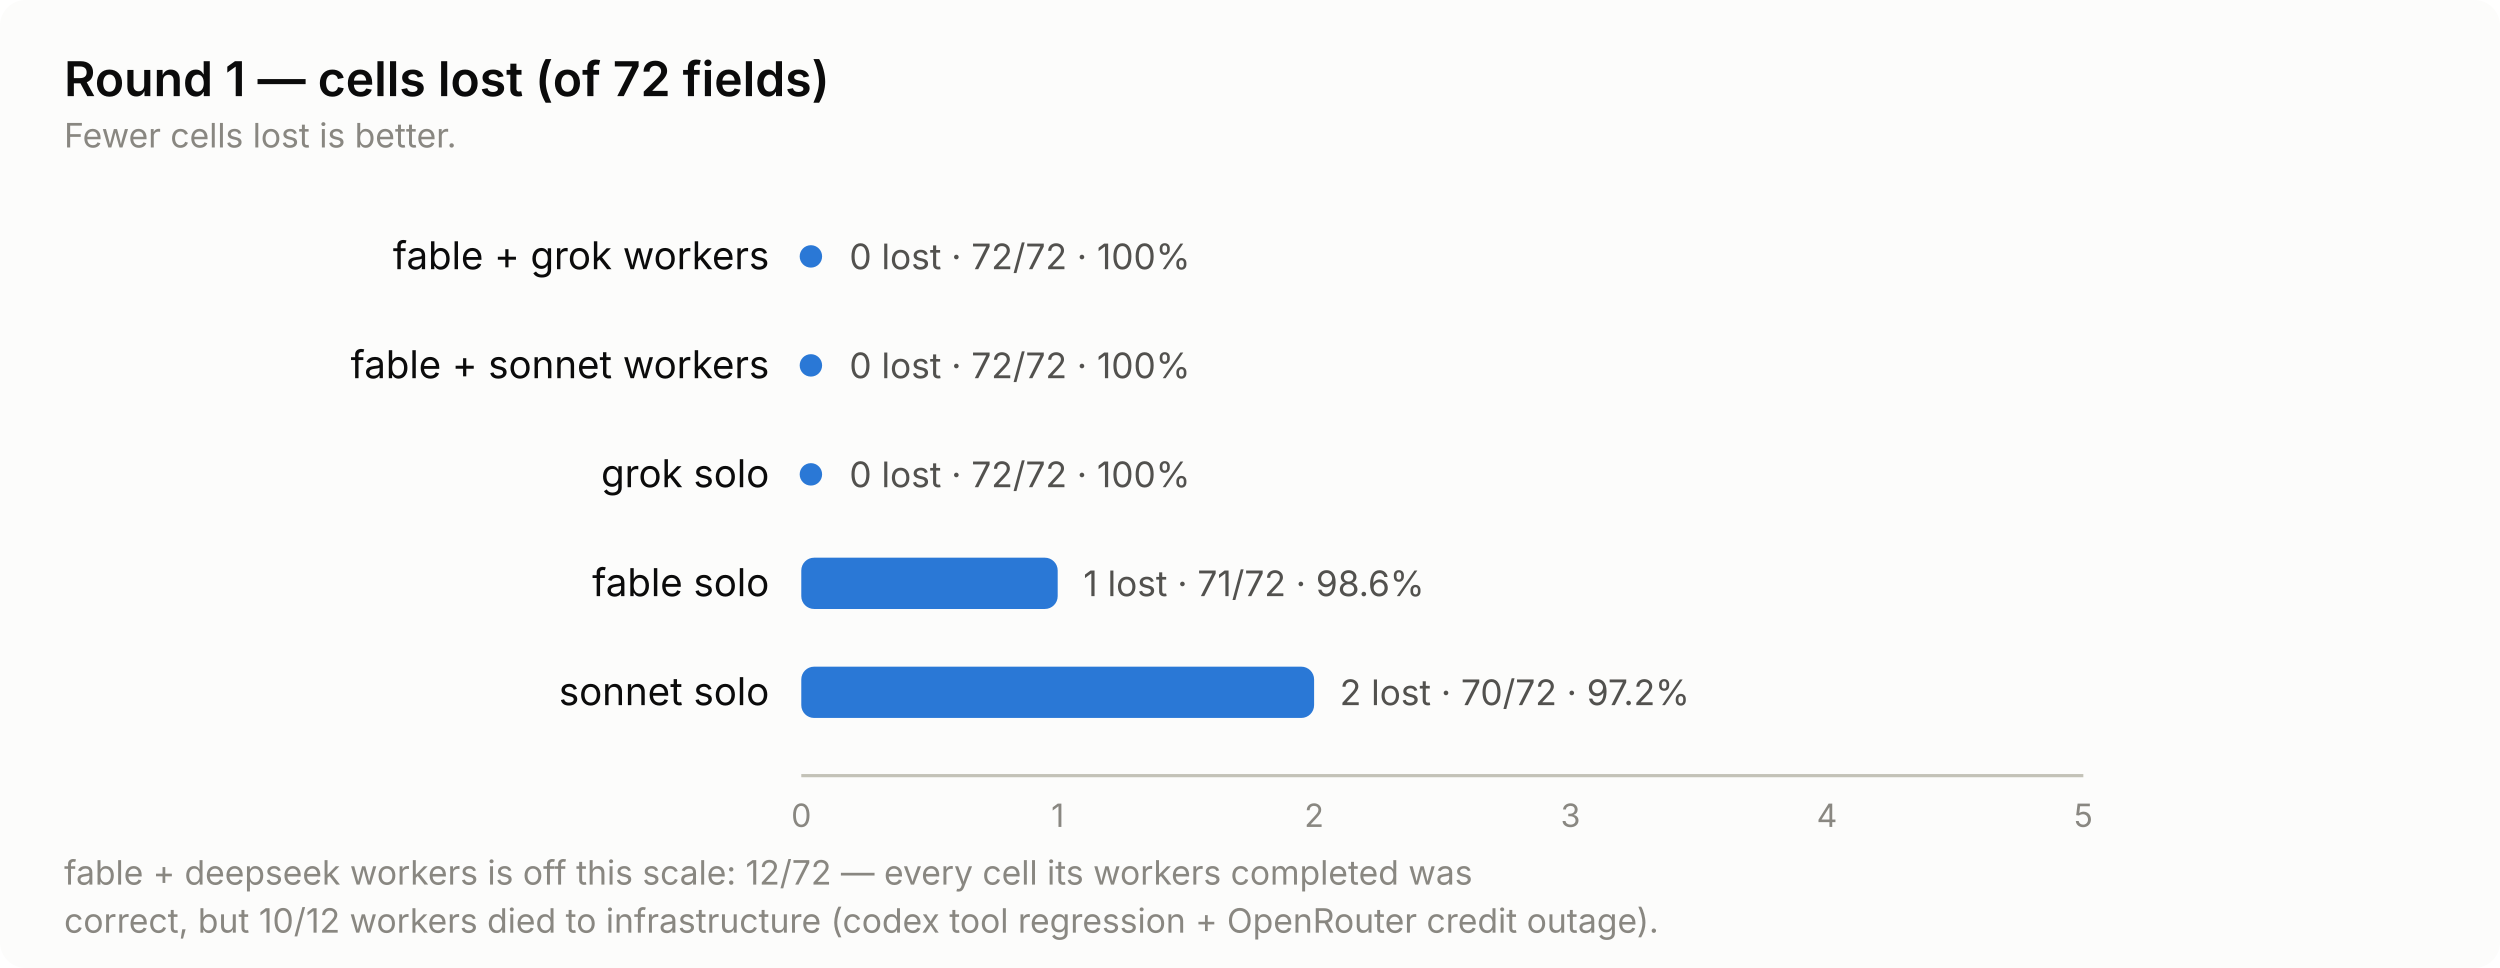
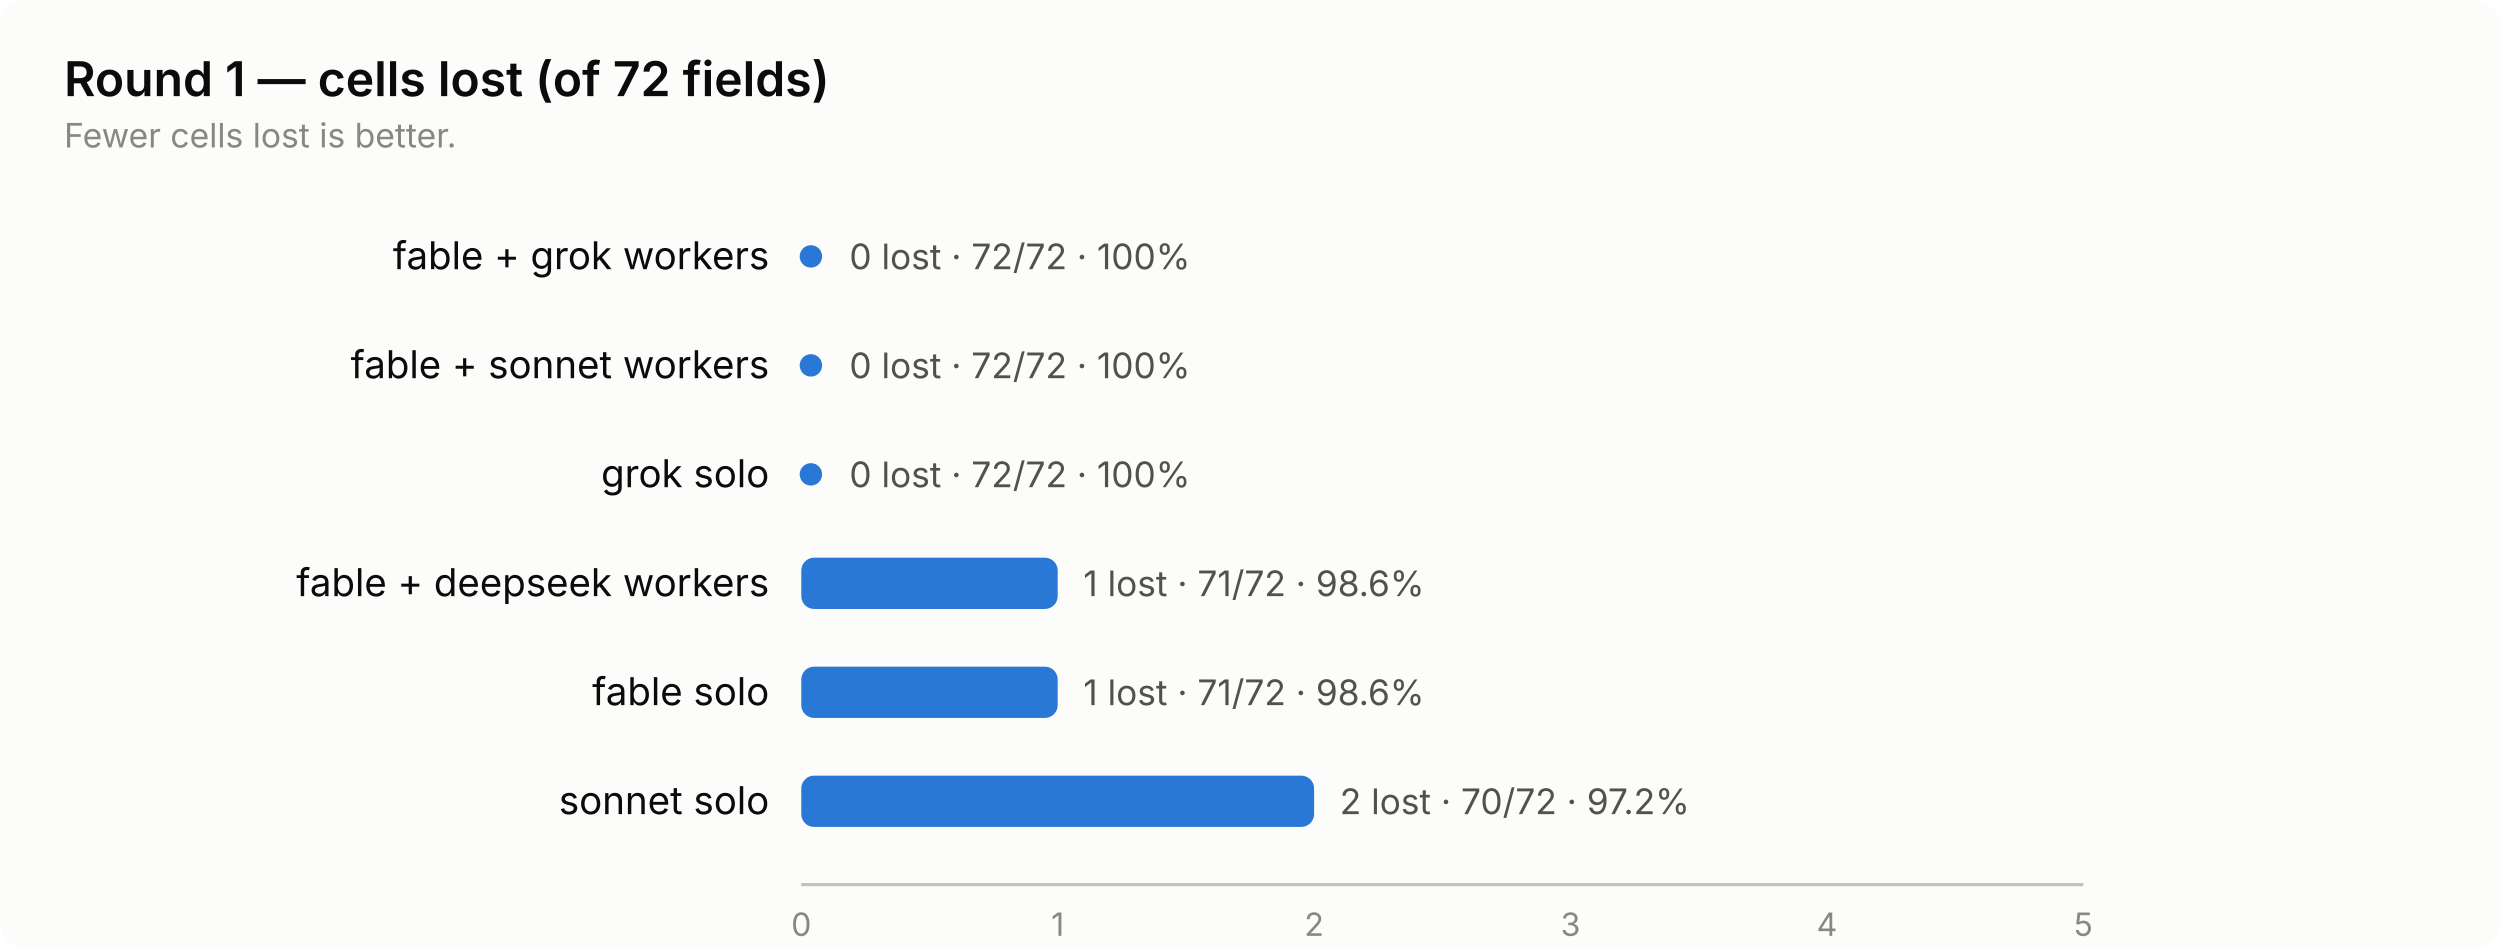
- <svg xmlns="http://www.w3.org/2000/svg" viewBox="0 0 780 302" width="780" height="302" role="img" aria-label="Round 1 cells lost per configuration">
-   <rect width="780" height="302" rx="8" fill="#fcfcfb" />
+ <svg xmlns="http://www.w3.org/2000/svg" viewBox="0 0 780 296" width="780" height="296" role="img" aria-label="Round 1 cells lost per configuration">
+   <rect width="780" height="296" rx="8" fill="#fcfcfb" />
  <text x="20" y="30" font-size="15" fill="#0b0b0b" text-anchor="start" font-weight="600" font-family="system-ui,-apple-system,Segoe UI,sans-serif">Round 1 — cells lost (of 72 fields)</text>
  <text x="20" y="46" font-size="10.5" fill="#898781" text-anchor="start" font-weight="normal" font-family="system-ui,-apple-system,Segoe UI,sans-serif">Fewer cells lost is better.</text>
  <text x="240" y="84" font-size="12" fill="#0b0b0b" text-anchor="end" font-weight="normal" font-family="system-ui,-apple-system,Segoe UI,sans-serif">fable + grok workers</text>
  <circle cx="253" cy="80" r="3.5" fill="#2a78d6" />
  <text x="265" y="84" font-size="11" fill="#52514e" text-anchor="start" font-weight="normal" font-family="system-ui,-apple-system,Segoe UI,sans-serif">0 lost · 72/72 · 100%</text>
  <text x="240" y="118" font-size="12" fill="#0b0b0b" text-anchor="end" font-weight="normal" font-family="system-ui,-apple-system,Segoe UI,sans-serif">fable + sonnet workers</text>
  <circle cx="253" cy="114" r="3.5" fill="#2a78d6" />
  <text x="265" y="118" font-size="11" fill="#52514e" text-anchor="start" font-weight="normal" font-family="system-ui,-apple-system,Segoe UI,sans-serif">0 lost · 72/72 · 100%</text>
  <text x="240" y="152" font-size="12" fill="#0b0b0b" text-anchor="end" font-weight="normal" font-family="system-ui,-apple-system,Segoe UI,sans-serif">grok solo</text>
  <circle cx="253" cy="148" r="3.5" fill="#2a78d6" />
  <text x="265" y="152" font-size="11" fill="#52514e" text-anchor="start" font-weight="normal" font-family="system-ui,-apple-system,Segoe UI,sans-serif">0 lost · 72/72 · 100%</text>
-   <text x="240" y="186" font-size="12" fill="#0b0b0b" text-anchor="end" font-weight="normal" font-family="system-ui,-apple-system,Segoe UI,sans-serif">fable solo</text>
+   <text x="240" y="186" font-size="12" fill="#0b0b0b" text-anchor="end" font-weight="normal" font-family="system-ui,-apple-system,Segoe UI,sans-serif">fable + deepseek workers</text>
  <rect x="250" y="174" width="80.0" height="16" rx="4" fill="#2a78d6" />
  <text x="338.0" y="186" font-size="11" fill="#52514e" text-anchor="start" font-weight="normal" font-family="system-ui,-apple-system,Segoe UI,sans-serif">1 lost · 71/72 · 98.6%</text>
-   <text x="240" y="220" font-size="12" fill="#0b0b0b" text-anchor="end" font-weight="normal" font-family="system-ui,-apple-system,Segoe UI,sans-serif">sonnet solo</text>
-   <rect x="250" y="208" width="160.0" height="16" rx="4" fill="#2a78d6" />
-   <text x="418.0" y="220" font-size="11" fill="#52514e" text-anchor="start" font-weight="normal" font-family="system-ui,-apple-system,Segoe UI,sans-serif">2 lost · 70/72 · 97.2%</text>
-   <line x1="250" y1="242" x2="650" y2="242" stroke="#c3c2b7" stroke-width="1" />
-   <text x="250.0" y="258" font-size="10" fill="#898781" text-anchor="middle" font-weight="normal" font-family="system-ui,-apple-system,Segoe UI,sans-serif">0</text>
-   <text x="330.0" y="258" font-size="10" fill="#898781" text-anchor="middle" font-weight="normal" font-family="system-ui,-apple-system,Segoe UI,sans-serif">1</text>
-   <text x="410.0" y="258" font-size="10" fill="#898781" text-anchor="middle" font-weight="normal" font-family="system-ui,-apple-system,Segoe UI,sans-serif">2</text>
-   <text x="490.0" y="258" font-size="10" fill="#898781" text-anchor="middle" font-weight="normal" font-family="system-ui,-apple-system,Segoe UI,sans-serif">3</text>
-   <text x="570.0" y="258" font-size="10" fill="#898781" text-anchor="middle" font-weight="normal" font-family="system-ui,-apple-system,Segoe UI,sans-serif">4</text>
-   <text x="650.0" y="258" font-size="10" fill="#898781" text-anchor="middle" font-weight="normal" font-family="system-ui,-apple-system,Segoe UI,sans-serif">5</text>
-   <text x="20" y="276" font-size="10.5" fill="#898781" text-anchor="start" font-weight="normal" font-family="system-ui,-apple-system,Segoe UI,sans-serif">fable + deepseek workers is off this scale: 12/72 — every cell its workers completed was</text>
-   <text x="20" y="291" font-size="10.5" fill="#898781" text-anchor="start" font-weight="normal" font-family="system-ui,-apple-system,Segoe UI,sans-serif">correct, but 10/12 workers died to infrastructure (codex tool regression + OpenRouter credit outage).</text>
+   <text x="240" y="220" font-size="12" fill="#0b0b0b" text-anchor="end" font-weight="normal" font-family="system-ui,-apple-system,Segoe UI,sans-serif">fable solo</text>
+   <rect x="250" y="208" width="80.0" height="16" rx="4" fill="#2a78d6" />
+   <text x="338.0" y="220" font-size="11" fill="#52514e" text-anchor="start" font-weight="normal" font-family="system-ui,-apple-system,Segoe UI,sans-serif">1 lost · 71/72 · 98.6%</text>
+   <text x="240" y="254" font-size="12" fill="#0b0b0b" text-anchor="end" font-weight="normal" font-family="system-ui,-apple-system,Segoe UI,sans-serif">sonnet solo</text>
+   <rect x="250" y="242" width="160.0" height="16" rx="4" fill="#2a78d6" />
+   <text x="418.0" y="254" font-size="11" fill="#52514e" text-anchor="start" font-weight="normal" font-family="system-ui,-apple-system,Segoe UI,sans-serif">2 lost · 70/72 · 97.2%</text>
+   <line x1="250" y1="276" x2="650" y2="276" stroke="#c3c2b7" stroke-width="1" />
+   <text x="250.0" y="292" font-size="10" fill="#898781" text-anchor="middle" font-weight="normal" font-family="system-ui,-apple-system,Segoe UI,sans-serif">0</text>
+   <text x="330.0" y="292" font-size="10" fill="#898781" text-anchor="middle" font-weight="normal" font-family="system-ui,-apple-system,Segoe UI,sans-serif">1</text>
+   <text x="410.0" y="292" font-size="10" fill="#898781" text-anchor="middle" font-weight="normal" font-family="system-ui,-apple-system,Segoe UI,sans-serif">2</text>
+   <text x="490.0" y="292" font-size="10" fill="#898781" text-anchor="middle" font-weight="normal" font-family="system-ui,-apple-system,Segoe UI,sans-serif">3</text>
+   <text x="570.0" y="292" font-size="10" fill="#898781" text-anchor="middle" font-weight="normal" font-family="system-ui,-apple-system,Segoe UI,sans-serif">4</text>
+   <text x="650.0" y="292" font-size="10" fill="#898781" text-anchor="middle" font-weight="normal" font-family="system-ui,-apple-system,Segoe UI,sans-serif">5</text>
</svg>
